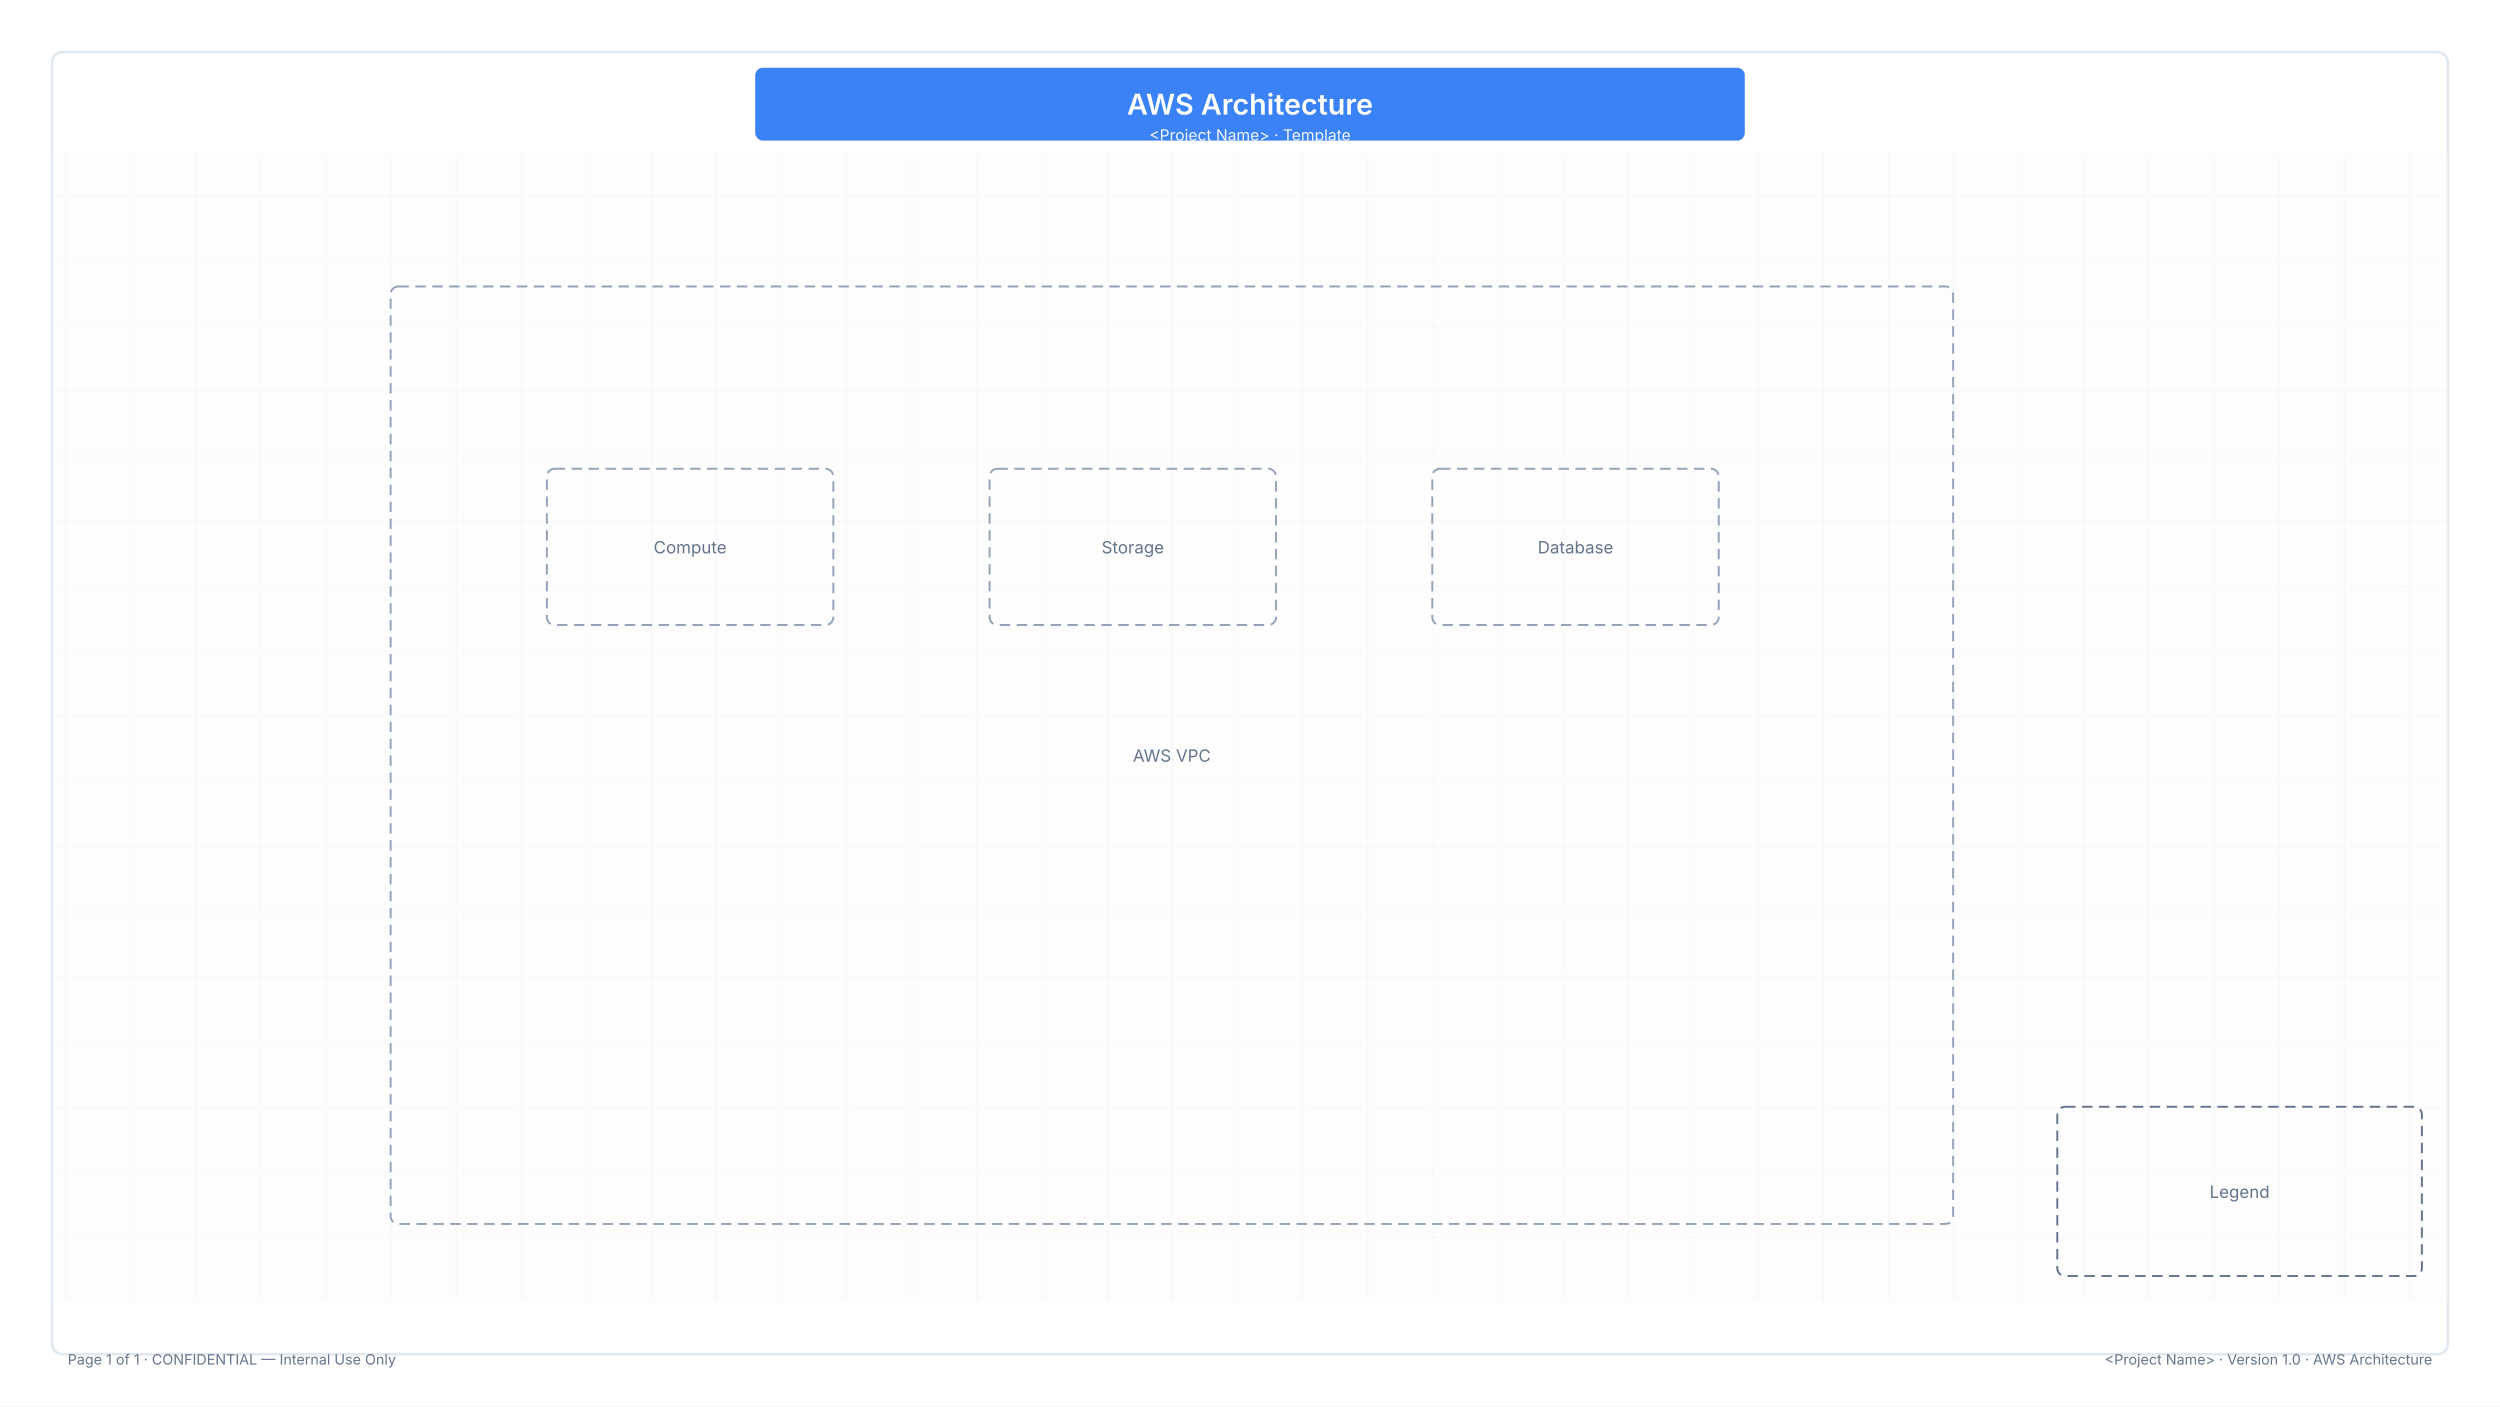
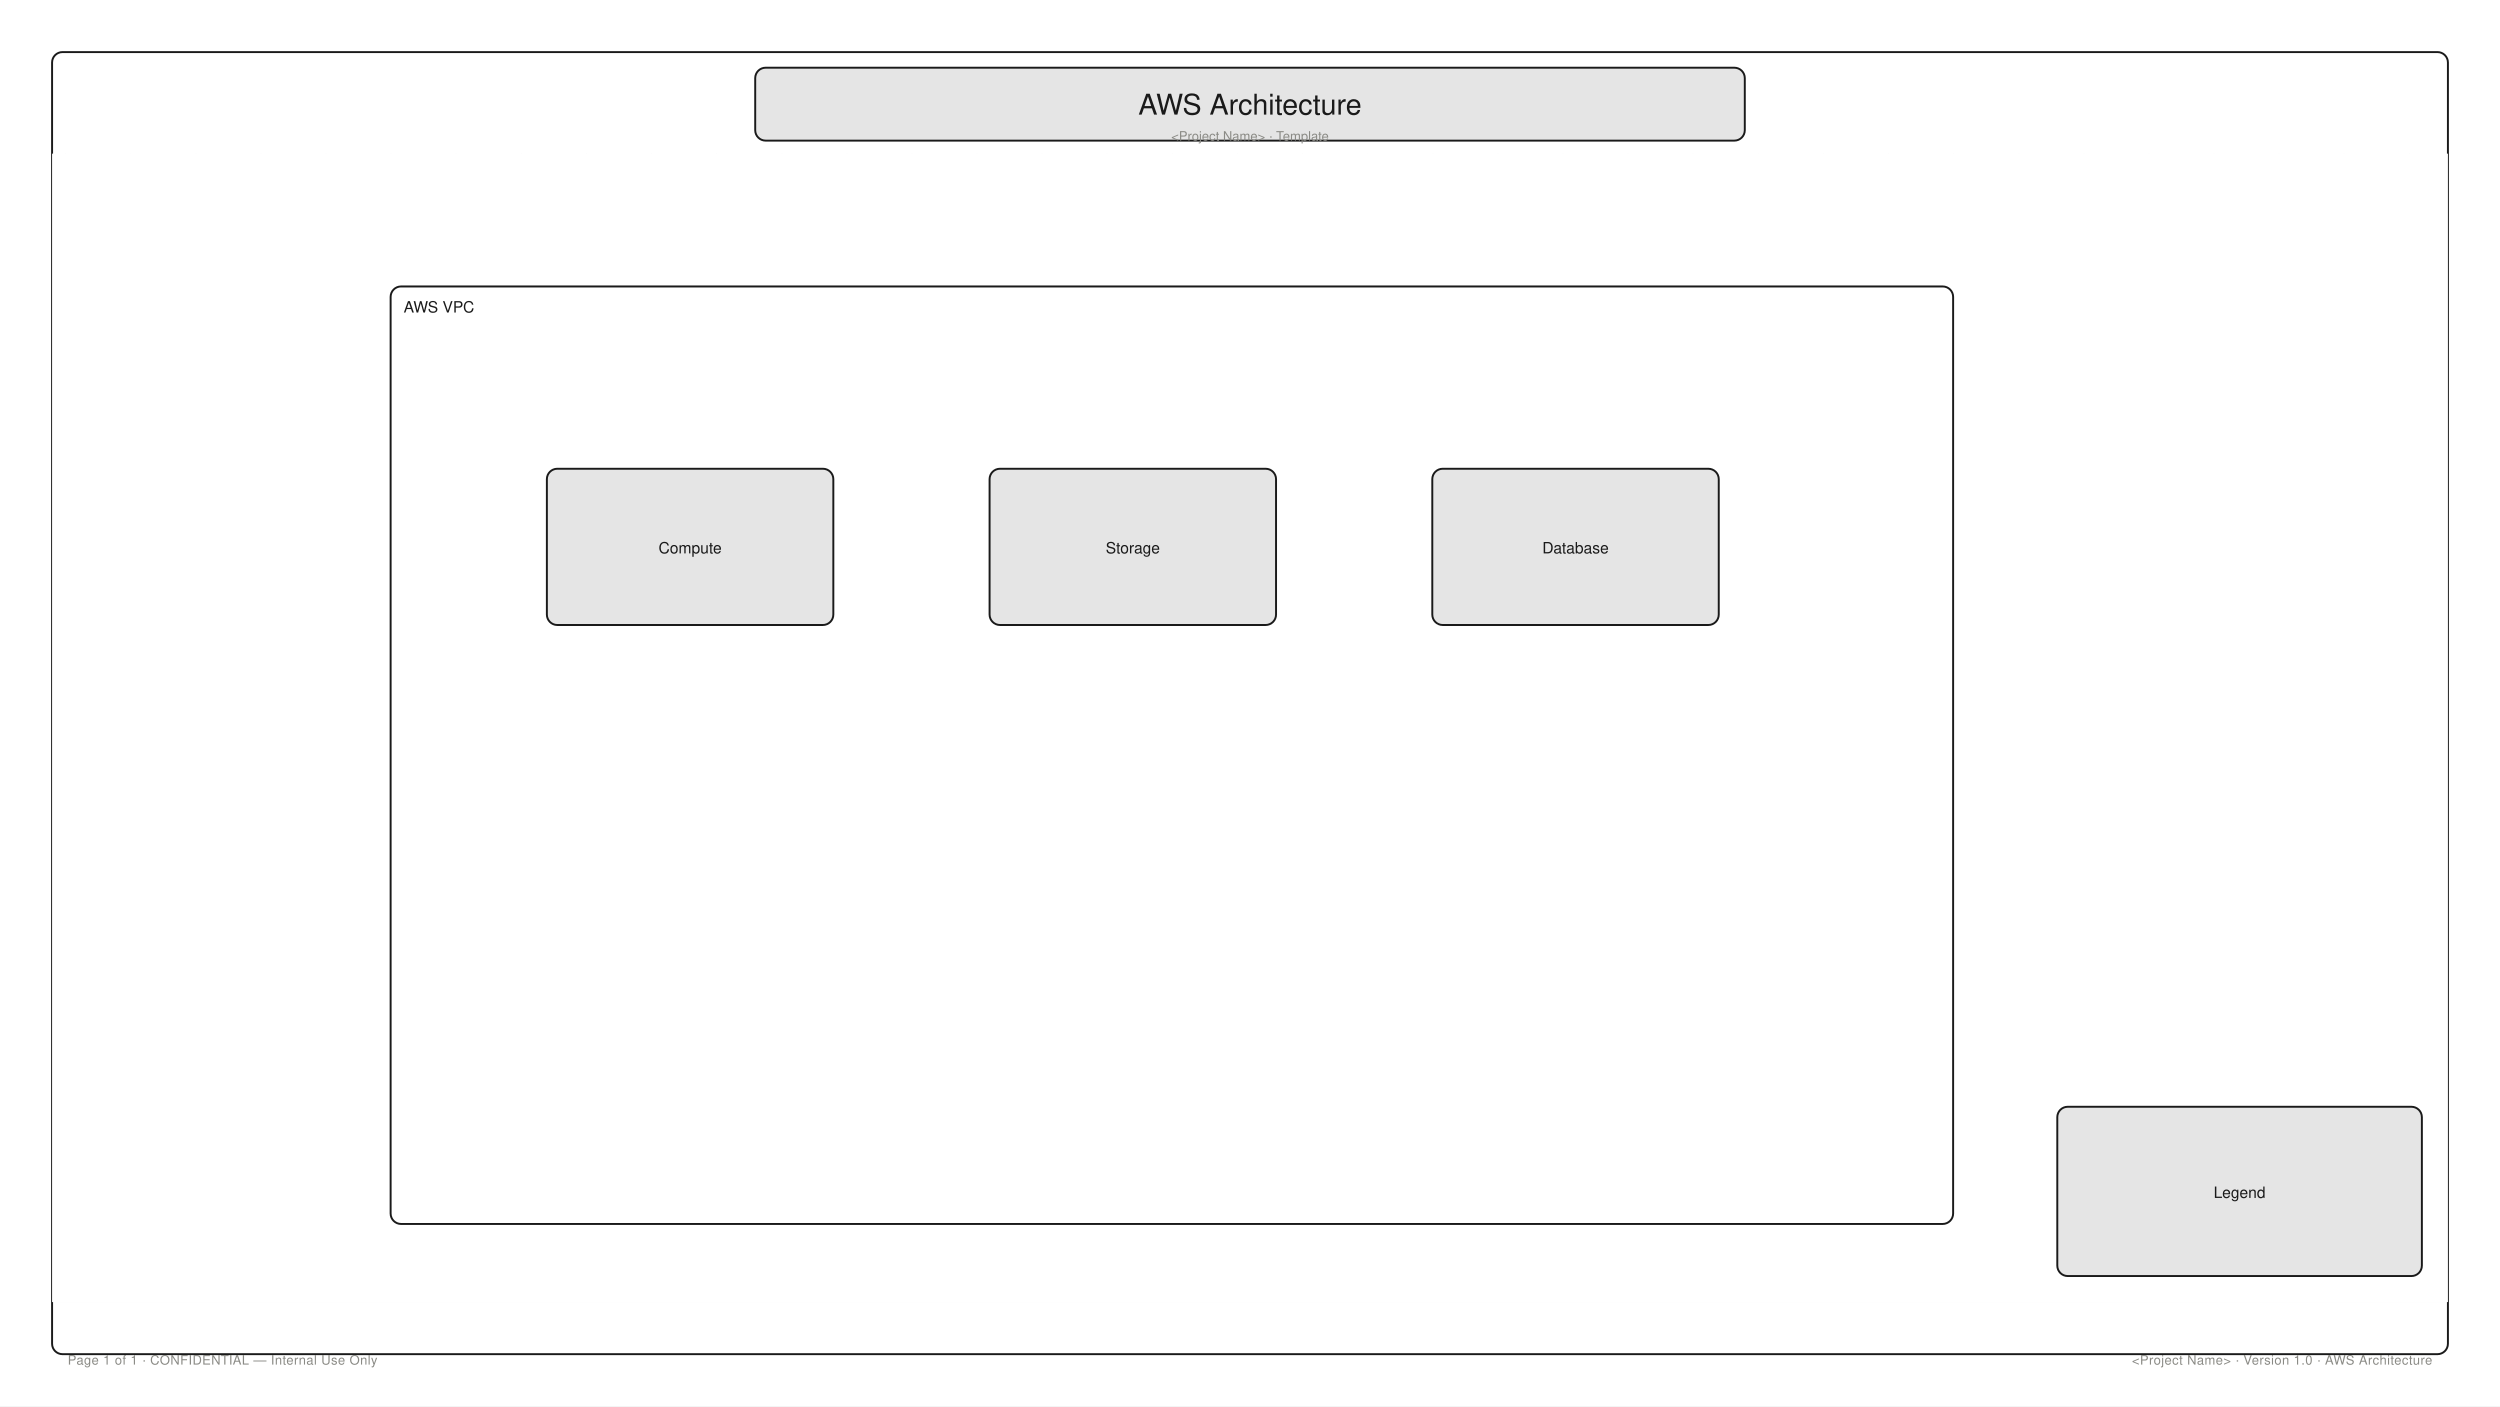
<svg xmlns="http://www.w3.org/2000/svg" viewBox="0 0 1920 1080" width="1920" height="1080" fill="none">
-   <rect width="1920" height="1080" fill="#ffffff" />
  <defs>
+     <style>
+       :root {
+         --canvas-light: #FFFFFF;
+         --fill-light: #E5E5E5;
+         --stroke-light: #1A1A1A;
+         --text-muted: #8A8A85;
+         --connector: #1A1A1A;
+       }
+     </style>
    <marker id="arrow" markerWidth="8" markerHeight="8" refX="7" refY="4" orient="auto">
-       <path d="M0,0 L8,4 L0,8 Z" fill="#334155" />
+       <path d="M0,0 L8,4 L0,8 Z" fill="#1A1A1A" />
    </marker>
  </defs>
-   <rect x="40" y="40" width="1840" height="1000" rx="8" fill="#ffffff" stroke="#e2e8f0" stroke-width="2" />
-   <rect x="580" y="52" width="760" height="56" rx="6" fill="#3B82F6" />
-   <text x="960" y="88" text-anchor="middle" fill="#ffffff" font-family="Inter, system-ui, -apple-system, Segoe UI, sans-serif" font-size="22" font-weight="600">AWS Architecture</text>
-   <text x="960" y="108" text-anchor="middle" fill="#EFF6FF" font-family="Inter, system-ui, -apple-system, Segoe UI, sans-serif" font-size="12">&lt;Project Name&gt; · Template</text>
+   <rect width="1920" height="1080" fill="#FFFFFF" />
+   <rect x="40" y="40" width="1840" height="1000" rx="8" fill="#FFFFFF" stroke="#1A1A1A" stroke-width="1.5" />
+   <rect x="580" y="52" width="760" height="56" rx="8" fill="#E5E5E5" stroke="#1A1A1A" stroke-width="1.5" />
+   <text x="960" y="88" text-anchor="middle" fill="#1A1A1A" font-family="Helvetica, Arial, sans-serif" font-size="22" font-weight="500">AWS Architecture</text>
+   <text x="960" y="108" text-anchor="middle" fill="#8A8A85" font-family="Helvetica, Arial, sans-serif" font-size="10" font-weight="400">&lt;Project Name&gt; · Template</text>
  <defs>
    <pattern id="grid-aws-architecture" width="50" height="50" patternUnits="userSpaceOnUse">
-       <path d="M 50 0 L 0 0 0 50" fill="none" stroke="#e2e8f0" stroke-width="0.5" />
+       <path d="M 50 0 L 0 0 0 50" fill="none" stroke="#1A1A1A" stroke-width="0.5" opacity="0.1" />
    </pattern>
  </defs>
  <rect x="40" y="118" width="1840" height="882" fill="url(#grid-aws-architecture)" />
-   <rect x="40" y="118" width="1840" height="882" fill="#f8fafc" fill-opacity="0.35" />
-   <rect x="300" y="220" width="1200" height="720" rx="6" fill="none" stroke="#94a3b8" stroke-width="1.5" stroke-dasharray="8 5" />
-   <text x="900.0" y="585.0" text-anchor="middle" fill="#64748b" font-family="Inter, system-ui, -apple-system, Segoe UI, sans-serif" font-size="13">AWS VPC</text>
-   <rect x="420" y="360" width="220" height="120" rx="6" fill="none" stroke="#94a3b8" stroke-width="1.5" stroke-dasharray="8 5" />
-   <text x="530.0" y="425.0" text-anchor="middle" fill="#64748b" font-family="Inter, system-ui, -apple-system, Segoe UI, sans-serif" font-size="13">Compute</text>
-   <rect x="760" y="360" width="220" height="120" rx="6" fill="none" stroke="#94a3b8" stroke-width="1.5" stroke-dasharray="8 5" />
-   <text x="870.0" y="425.0" text-anchor="middle" fill="#64748b" font-family="Inter, system-ui, -apple-system, Segoe UI, sans-serif" font-size="13">Storage</text>
-   <rect x="1100" y="360" width="220" height="120" rx="6" fill="none" stroke="#94a3b8" stroke-width="1.5" stroke-dasharray="8 5" />
-   <text x="1210.0" y="425.0" text-anchor="middle" fill="#64748b" font-family="Inter, system-ui, -apple-system, Segoe UI, sans-serif" font-size="13">Database</text>
-   <rect x="1580" y="850" width="280" height="130" rx="6" fill="none" stroke="#64748b" stroke-width="1.5" stroke-dasharray="8 5" />
-   <text x="1720.0" y="920.0" text-anchor="middle" fill="#64748b" font-family="Inter, system-ui, -apple-system, Segoe UI, sans-serif" font-size="13">Legend</text>
-   <text x="52" y="1048" fill="#64748b" font-family="Inter, system-ui, -apple-system, Segoe UI, sans-serif" font-size="11">Page 1 of 1 · CONFIDENTIAL — Internal Use Only</text>
-   <text x="1868" y="1048" text-anchor="end" fill="#64748b" font-family="Inter, system-ui, -apple-system, Segoe UI, sans-serif" font-size="11">&lt;Project Name&gt; · Version 1.0 · AWS Architecture</text>
+   <rect x="40" y="118" width="1840" height="882" fill="#FFFFFF" fill-opacity="1" />
+   <rect x="300" y="220" width="1200" height="720" rx="8" fill="none" stroke="#1A1A1A" stroke-width="1.5" />
+   <text x="310" y="240" fill="#1A1A1A" font-family="Helvetica, Arial, sans-serif" font-size="12" font-weight="500">AWS VPC</text>
+   <rect x="420" y="360" width="220" height="120" rx="8" fill="#E5E5E5" stroke="#1A1A1A" stroke-width="1.5" />
+   <text x="530.0" y="425.0" text-anchor="middle" fill="#1A1A1A" font-family="Helvetica, Arial, sans-serif" font-size="12" font-weight="500">Compute</text>
+   <rect x="760" y="360" width="220" height="120" rx="8" fill="#E5E5E5" stroke="#1A1A1A" stroke-width="1.5" />
+   <text x="870.0" y="425.0" text-anchor="middle" fill="#1A1A1A" font-family="Helvetica, Arial, sans-serif" font-size="12" font-weight="500">Storage</text>
+   <rect x="1100" y="360" width="220" height="120" rx="8" fill="#E5E5E5" stroke="#1A1A1A" stroke-width="1.5" />
+   <text x="1210.0" y="425.0" text-anchor="middle" fill="#1A1A1A" font-family="Helvetica, Arial, sans-serif" font-size="12" font-weight="500">Database</text>
+   <rect x="1580" y="850" width="280" height="130" rx="8" fill="#E5E5E5" stroke="#1A1A1A" stroke-width="1.5" />
+   <text x="1720.0" y="920.0" text-anchor="middle" fill="#1A1A1A" font-family="Helvetica, Arial, sans-serif" font-size="12" font-weight="500">Legend</text>
+   <text x="52" y="1048" fill="#8A8A85" font-family="Helvetica, Arial, sans-serif" font-size="10" font-weight="400" letter-spacing="0.3px">Page 1 of 1 · CONFIDENTIAL — Internal Use Only</text>
+   <text x="1868" y="1048" text-anchor="end" fill="#8A8A85" font-family="Helvetica, Arial, sans-serif" font-size="10" font-weight="400" letter-spacing="0.3px">&lt;Project Name&gt; · Version 1.0 · AWS Architecture</text>
</svg>
